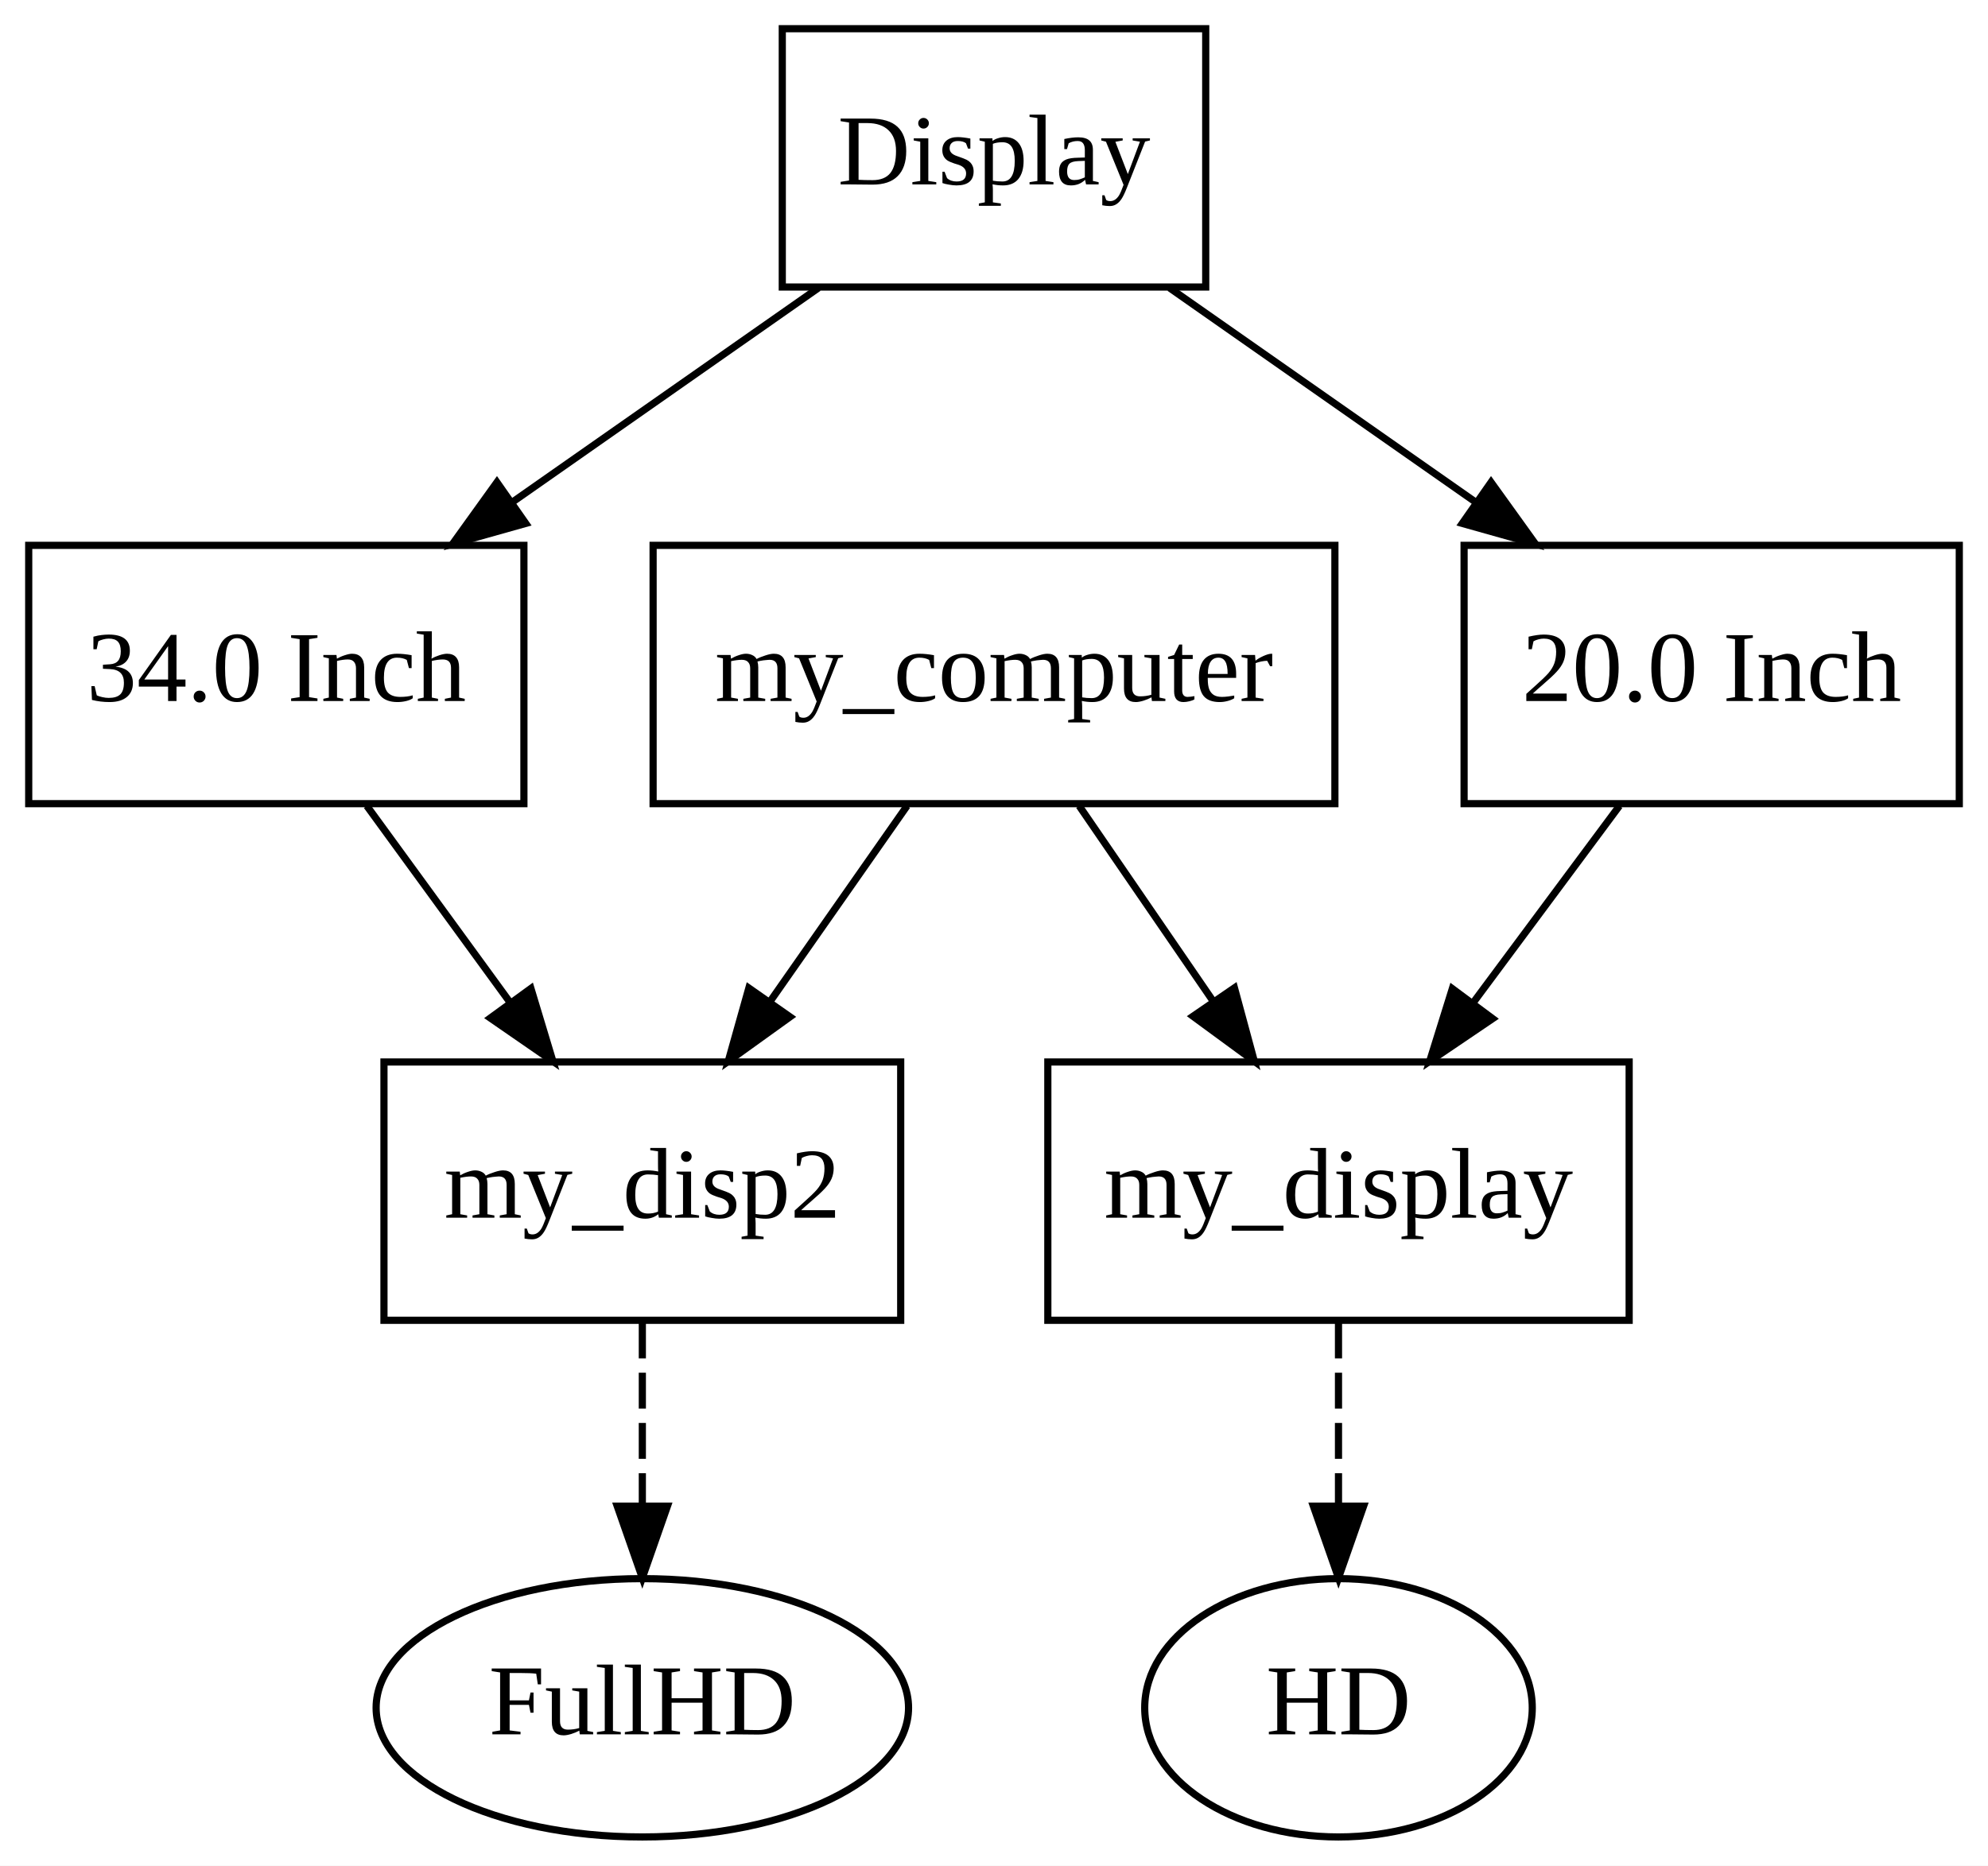
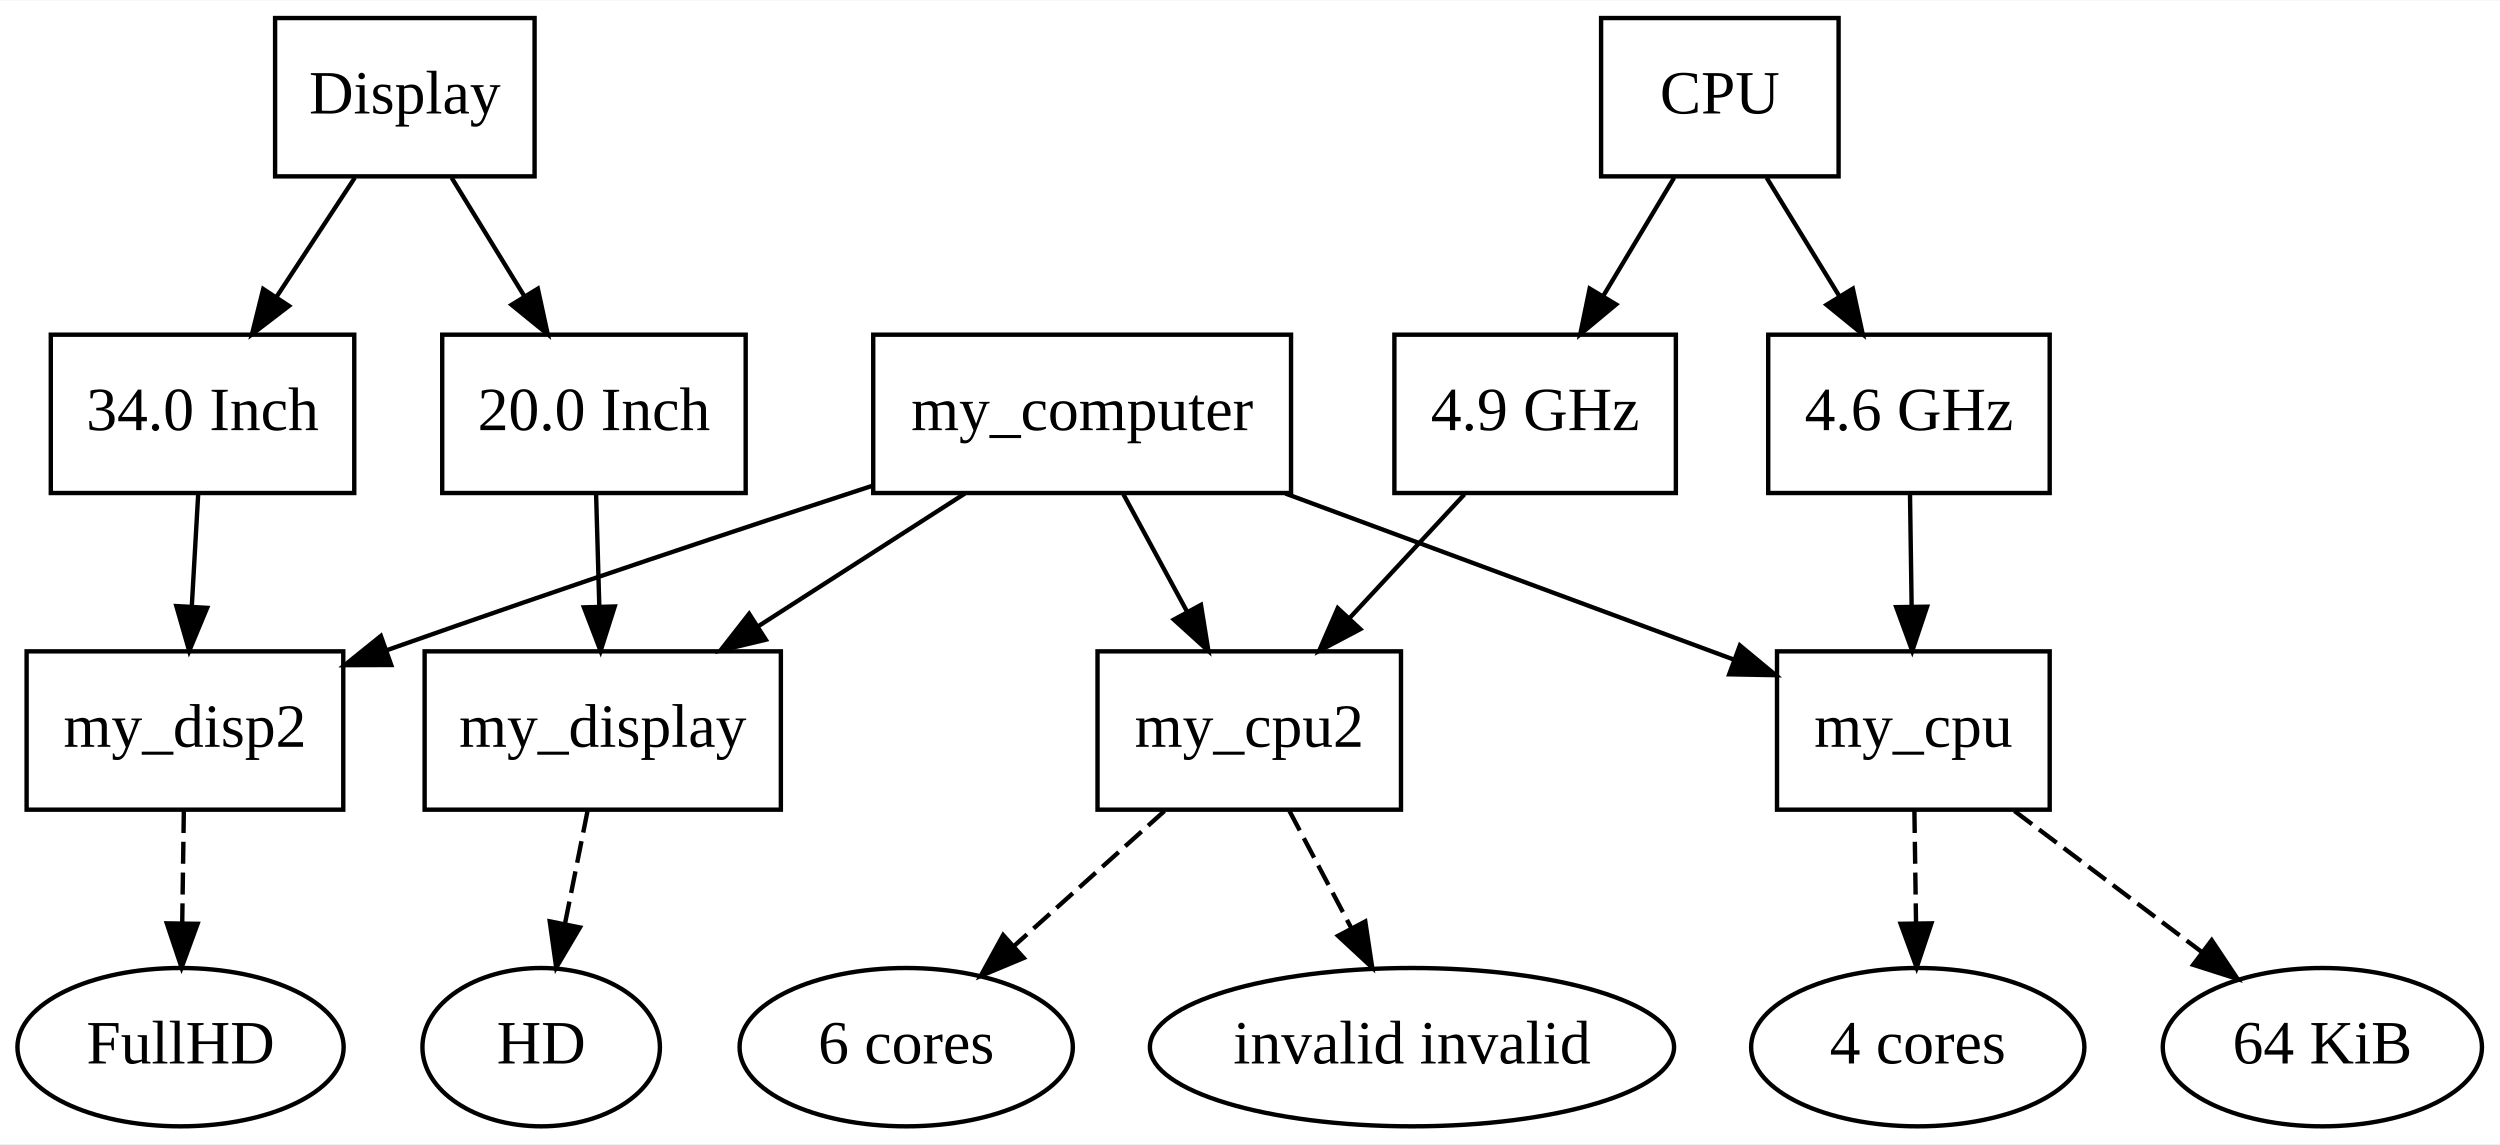
- <svg xmlns="http://www.w3.org/2000/svg" width="277pt" height="260pt" viewBox="0.00 0.00 277.00 260.00">
+ <svg xmlns="http://www.w3.org/2000/svg" width="568pt" height="260pt" viewBox="0.00 0.00 568.44 260.00">
  <g id="graph0" class="graph" transform="scale(1 1) rotate(0) translate(4 256)">
-     <polygon fill="white" stroke="none" points="-4,4 -4,-256 273,-256 273,4 -4,4" />
+     <polygon fill="white" stroke="transparent" points="-4,4 -4,-256 564.44,-256 564.44,4 -4,4" />
    <g id="node1" class="node">
-       <polygon fill="none" stroke="black" points="164,-252 105,-252 105,-216 164,-216 164,-252" />
-       <text text-anchor="middle" x="134.5" y="-230.3" font-family="Times New Roman,serif" font-size="14.00">Display</text>
+       <polygon fill="none" stroke="black" points="117.55,-252 58.55,-252 58.55,-216 117.55,-216 117.55,-252" />
+       <text text-anchor="middle" x="88.05" y="-230.3" font-family="Times New Roman,serif" font-size="14.00">Display</text>
    </g>
    <g id="node2" class="node">
-       <polygon fill="none" stroke="black" points="69,-180 0,-180 0,-144 69,-144 69,-180" />
-       <text text-anchor="middle" x="34.5" y="-158.3" font-family="Times New Roman,serif" font-size="14.00">34.0 Inch</text>
+       <polygon fill="none" stroke="black" points="165.55,-180 96.55,-180 96.55,-144 165.55,-144 165.55,-180" />
+       <text text-anchor="middle" x="131.05" y="-158.3" font-family="Times New Roman,serif" font-size="14.00">20.0 Inch</text>
    </g>
    <g id="edge1" class="edge">
-       <path fill="none" stroke="black" d="M110.037,-215.876C97.204,-206.893 81.304,-195.763 67.406,-186.034" />
-       <polygon fill="black" stroke="black" points="69.256,-183.057 59.057,-180.19 65.242,-188.792 69.256,-183.057" />
+       <path fill="none" stroke="black" d="M98.68,-215.7C103.67,-207.56 109.74,-197.69 115.26,-188.7" />
+       <polygon fill="black" stroke="black" points="118.29,-190.46 120.54,-180.1 112.32,-186.79 118.29,-190.46" />
    </g>
    <g id="node3" class="node">
-       <polygon fill="none" stroke="black" points="269,-180 200,-180 200,-144 269,-144 269,-180" />
-       <text text-anchor="middle" x="234.5" y="-158.3" font-family="Times New Roman,serif" font-size="14.00">20.0 Inch</text>
+       <polygon fill="none" stroke="black" points="76.55,-180 7.55,-180 7.55,-144 76.55,-144 76.55,-180" />
+       <text text-anchor="middle" x="42.05" y="-158.3" font-family="Times New Roman,serif" font-size="14.00">34.0 Inch</text>
    </g>
    <g id="edge2" class="edge">
-       <path fill="none" stroke="black" d="M158.963,-215.876C171.796,-206.893 187.696,-195.763 201.594,-186.034" />
-       <polygon fill="black" stroke="black" points="203.758,-188.792 209.943,-180.19 199.744,-183.057 203.758,-188.792" />
+       <path fill="none" stroke="black" d="M76.68,-215.7C71.33,-207.56 64.84,-197.69 58.94,-188.7" />
+       <polygon fill="black" stroke="black" points="61.7,-186.54 53.29,-180.1 55.85,-190.38 61.7,-186.54" />
+     </g>
+     <g id="node13" class="node">
+       <polygon fill="none" stroke="black" points="173.55,-108 92.55,-108 92.55,-72 173.55,-72 173.55,-108" />
+       <text text-anchor="middle" x="133.05" y="-86.3" font-family="Times New Roman,serif" font-size="14.00">my_display</text>
+     </g>
+     <g id="edge11" class="edge">
+       <path fill="none" stroke="black" d="M131.54,-143.7C131.76,-135.98 132.03,-126.71 132.27,-118.11" />
+       <polygon fill="black" stroke="black" points="135.77,-118.2 132.56,-108.1 128.77,-118 135.77,-118.2" />
+     </g>
+     <g id="node14" class="node">
+       <polygon fill="none" stroke="black" points="74.05,-108 2.05,-108 2.05,-72 74.05,-72 74.05,-108" />
+       <text text-anchor="middle" x="38.05" y="-86.3" font-family="Times New Roman,serif" font-size="14.00">my_disp2</text>
+     </g>
+     <g id="edge12" class="edge">
+       <path fill="none" stroke="black" d="M41.06,-143.7C40.62,-135.98 40.09,-126.71 39.6,-118.11" />
+       <polygon fill="black" stroke="black" points="43.09,-117.89 39.02,-108.1 36.1,-118.29 43.09,-117.89" />
    </g>
    <g id="node4" class="node">
-       <polygon fill="none" stroke="black" points="121.5,-108 49.5,-108 49.5,-72 121.5,-72 121.5,-108" />
-       <text text-anchor="middle" x="85.5" y="-86.3" font-family="Times New Roman,serif" font-size="14.00">my_disp2</text>
+       <polygon fill="none" stroke="black" points="414.05,-252 360.05,-252 360.05,-216 414.05,-216 414.05,-252" />
+       <text text-anchor="middle" x="387.05" y="-230.3" font-family="Times New Roman,serif" font-size="14.00">CPU</text>
+     </g>
+     <g id="node5" class="node">
+       <polygon fill="none" stroke="black" points="462.05,-180 398.05,-180 398.05,-144 462.05,-144 462.05,-180" />
+       <text text-anchor="middle" x="430.05" y="-158.3" font-family="Times New Roman,serif" font-size="14.00">4.6 GHz</text>
    </g>
    <g id="edge3" class="edge">
-       <path fill="none" stroke="black" d="M47.107,-143.697C53.097,-135.474 60.377,-125.483 66.979,-116.421" />
-       <polygon fill="black" stroke="black" points="69.978,-118.248 73.038,-108.104 64.321,-114.126 69.978,-118.248" />
+       <path fill="none" stroke="black" d="M397.68,-215.7C402.67,-207.56 408.74,-197.69 414.26,-188.7" />
+       <polygon fill="black" stroke="black" points="417.29,-190.46 419.54,-180.1 411.32,-186.79 417.29,-190.46" />
    </g>
-     <g id="node5" class="node">
-       <polygon fill="none" stroke="black" points="223,-108 142,-108 142,-72 223,-72 223,-108" />
-       <text text-anchor="middle" x="182.5" y="-86.3" font-family="Times New Roman,serif" font-size="14.00">my_display</text>
+     <g id="node6" class="node">
+       <polygon fill="none" stroke="black" points="377.05,-180 313.05,-180 313.05,-144 377.05,-144 377.05,-180" />
+       <text text-anchor="middle" x="345.05" y="-158.3" font-family="Times New Roman,serif" font-size="14.00">4.9 GHz</text>
    </g>
    <g id="edge4" class="edge">
-       <path fill="none" stroke="black" d="M221.646,-143.697C215.475,-135.389 207.963,-125.277 201.176,-116.141" />
-       <polygon fill="black" stroke="black" points="203.979,-114.045 195.206,-108.104 198.36,-118.219 203.979,-114.045" />
+       <path fill="none" stroke="black" d="M376.66,-215.7C371.78,-207.56 365.86,-197.69 360.47,-188.7" />
+       <polygon fill="black" stroke="black" points="363.46,-186.88 355.31,-180.1 357.45,-190.48 363.46,-186.88" />
    </g>
    <g id="node7" class="node">
-       <ellipse fill="none" stroke="black" cx="85.5" cy="-18" rx="37.093" ry="18" />
-       <text text-anchor="middle" x="85.5" y="-14.3" font-family="Times New Roman,serif" font-size="14.00">FullHD</text>
+       <polygon fill="none" stroke="black" points="462.05,-108 400.05,-108 400.05,-72 462.05,-72 462.05,-108" />
+       <text text-anchor="middle" x="431.05" y="-86.3" font-family="Times New Roman,serif" font-size="14.00">my_cpu</text>
+     </g>
+     <g id="edge5" class="edge">
+       <path fill="none" stroke="black" d="M430.29,-143.7C430.4,-135.98 430.54,-126.71 430.66,-118.11" />
+       <polygon fill="black" stroke="black" points="434.16,-118.15 430.8,-108.1 427.16,-118.05 434.16,-118.15" />
+     </g>
+     <g id="node8" class="node">
+       <polygon fill="none" stroke="black" points="314.55,-108 245.55,-108 245.55,-72 314.55,-72 314.55,-108" />
+       <text text-anchor="middle" x="280.05" y="-86.3" font-family="Times New Roman,serif" font-size="14.00">my_cpu2</text>
    </g>
    <g id="edge6" class="edge">
-       <path fill="none" stroke="black" stroke-dasharray="5,2" d="M85.5,-71.697C85.5,-63.983 85.5,-54.712 85.5,-46.112" />
-       <polygon fill="black" stroke="black" points="89,-46.104 85.5,-36.104 82,-46.104 89,-46.104" />
+       <path fill="none" stroke="black" d="M328.98,-143.7C321.11,-135.22 311.49,-124.86 302.87,-115.58" />
+       <polygon fill="black" stroke="black" points="305.3,-113.05 295.93,-108.1 300.17,-117.81 305.3,-113.05" />
    </g>
-     <g id="node6" class="node">
-       <ellipse fill="none" stroke="black" cx="182.5" cy="-18" rx="27" ry="18" />
-       <text text-anchor="middle" x="182.5" y="-14.3" font-family="Times New Roman,serif" font-size="14.00">HD</text>
+     <g id="node11" class="node">
+       <ellipse fill="none" stroke="black" cx="432.05" cy="-18" rx="37.89" ry="18" />
+       <text text-anchor="middle" x="432.05" y="-14.3" font-family="Times New Roman,serif" font-size="14.00">4 cores</text>
    </g>
-     <g id="edge5" class="edge">
-       <path fill="none" stroke="black" stroke-dasharray="5,2" d="M182.5,-71.697C182.5,-63.983 182.5,-54.712 182.5,-46.112" />
-       <polygon fill="black" stroke="black" points="186,-46.104 182.5,-36.104 179,-46.104 186,-46.104" />
+     <g id="edge10" class="edge">
+       <path fill="none" stroke="black" stroke-dasharray="5,2" d="M431.29,-71.7C431.4,-63.98 431.54,-54.71 431.66,-46.11" />
+       <polygon fill="black" stroke="black" points="435.16,-46.15 431.8,-36.1 428.16,-46.05 435.16,-46.15" />
    </g>
-     <g id="node8" class="node">
-       <polygon fill="none" stroke="black" points="182,-180 87,-180 87,-144 182,-144 182,-180" />
-       <text text-anchor="middle" x="134.5" y="-158.3" font-family="Times New Roman,serif" font-size="14.00">my_computer</text>
+     <g id="node12" class="node">
+       <ellipse fill="none" stroke="black" cx="524.05" cy="-18" rx="36.29" ry="18" />
+       <text text-anchor="middle" x="524.05" y="-14.3" font-family="Times New Roman,serif" font-size="14.00">64 KiB</text>
+     </g>
+     <g id="edge9" class="edge">
+       <path fill="none" stroke="black" stroke-dasharray="5,2" d="M454.04,-71.7C466.95,-61.97 483.16,-49.78 496.72,-39.57" />
+       <polygon fill="black" stroke="black" points="498.89,-42.32 504.77,-33.51 494.68,-36.73 498.89,-42.32" />
+     </g>
+     <g id="node9" class="node">
+       <ellipse fill="none" stroke="black" cx="202.05" cy="-18" rx="37.89" ry="18" />
+       <text text-anchor="middle" x="202.05" y="-14.3" font-family="Times New Roman,serif" font-size="14.00">6 cores</text>
    </g>
    <g id="edge8" class="edge">
-       <path fill="none" stroke="black" d="M122.388,-143.697C116.632,-135.474 109.638,-125.483 103.294,-116.421" />
-       <polygon fill="black" stroke="black" points="106.075,-114.29 97.473,-108.104 100.34,-118.304 106.075,-114.29" />
+       <path fill="none" stroke="black" stroke-dasharray="5,2" d="M260.77,-71.7C250.46,-62.44 237.65,-50.95 226.63,-41.06" />
+       <polygon fill="black" stroke="black" points="228.77,-38.28 218.99,-34.2 224.09,-43.49 228.77,-38.28" />
+     </g>
+     <g id="node10" class="node">
+       <ellipse fill="none" stroke="black" cx="317.05" cy="-18" rx="59.59" ry="18" />
+       <text text-anchor="middle" x="317.05" y="-14.3" font-family="Times New Roman,serif" font-size="14.00">invalid invalid</text>
    </g>
    <g id="edge7" class="edge">
-       <path fill="none" stroke="black" d="M146.365,-143.697C152.003,-135.474 158.854,-125.483 165.069,-116.421" />
-       <polygon fill="black" stroke="black" points="168.003,-118.331 170.771,-108.104 162.229,-114.372 168.003,-118.331" />
+       <path fill="none" stroke="black" stroke-dasharray="5,2" d="M289.19,-71.7C293.45,-63.64 298.6,-53.89 303.31,-44.98" />
+       <polygon fill="black" stroke="black" points="306.43,-46.58 308.01,-36.1 300.24,-43.31 306.43,-46.58" />
+     </g>
+     <g id="node16" class="node">
+       <ellipse fill="none" stroke="black" cx="119.05" cy="-18" rx="27" ry="18" />
+       <text text-anchor="middle" x="119.05" y="-14.3" font-family="Times New Roman,serif" font-size="14.00">HD</text>
+     </g>
+     <g id="edge14" class="edge">
+       <path fill="none" stroke="black" stroke-dasharray="5,2" d="M129.59,-71.7C128.04,-63.98 126.19,-54.71 124.47,-46.11" />
+       <polygon fill="black" stroke="black" points="127.86,-45.22 122.47,-36.1 121,-46.6 127.86,-45.22" />
+     </g>
+     <g id="node15" class="node">
+       <ellipse fill="none" stroke="black" cx="37.05" cy="-18" rx="37.09" ry="18" />
+       <text text-anchor="middle" x="37.05" y="-14.3" font-family="Times New Roman,serif" font-size="14.00">FullHD</text>
+     </g>
+     <g id="edge13" class="edge">
+       <path fill="none" stroke="black" stroke-dasharray="5,2" d="M37.8,-71.7C37.69,-63.98 37.56,-54.71 37.43,-46.11" />
+       <polygon fill="black" stroke="black" points="40.93,-46.05 37.29,-36.1 33.93,-46.15 40.93,-46.05" />
+     </g>
+     <g id="node17" class="node">
+       <polygon fill="none" stroke="black" points="289.55,-180 194.55,-180 194.55,-144 289.55,-144 289.55,-180" />
+       <text text-anchor="middle" x="242.05" y="-158.3" font-family="Times New Roman,serif" font-size="14.00">my_computer</text>
+     </g>
+     <g id="edge18" class="edge">
+       <path fill="none" stroke="black" d="M288.28,-143.88C319.41,-132.35 360.08,-117.28 390.05,-106.19" />
+       <polygon fill="black" stroke="black" points="391.61,-109.34 399.77,-102.58 389.18,-102.78 391.61,-109.34" />
+     </g>
+     <g id="edge17" class="edge">
+       <path fill="none" stroke="black" d="M251.44,-143.7C255.81,-135.64 261.1,-125.89 265.94,-116.98" />
+       <polygon fill="black" stroke="black" points="269.07,-118.56 270.76,-108.1 262.91,-115.22 269.07,-118.56" />
+     </g>
+     <g id="edge16" class="edge">
+       <path fill="none" stroke="black" d="M215.38,-143.88C201.26,-134.81 183.74,-123.55 168.49,-113.76" />
+       <polygon fill="black" stroke="black" points="170.12,-110.65 159.81,-108.19 166.34,-116.54 170.12,-110.65" />
+     </g>
+     <g id="edge15" class="edge">
+       <path fill="none" stroke="black" d="M194.22,-145.6C164.79,-136 126.1,-123.16 83.97,-108.27" />
+       <polygon fill="black" stroke="black" points="84.95,-104.9 74.35,-104.86 82.6,-111.5 84.95,-104.9" />
    </g>
  </g>
</svg>
